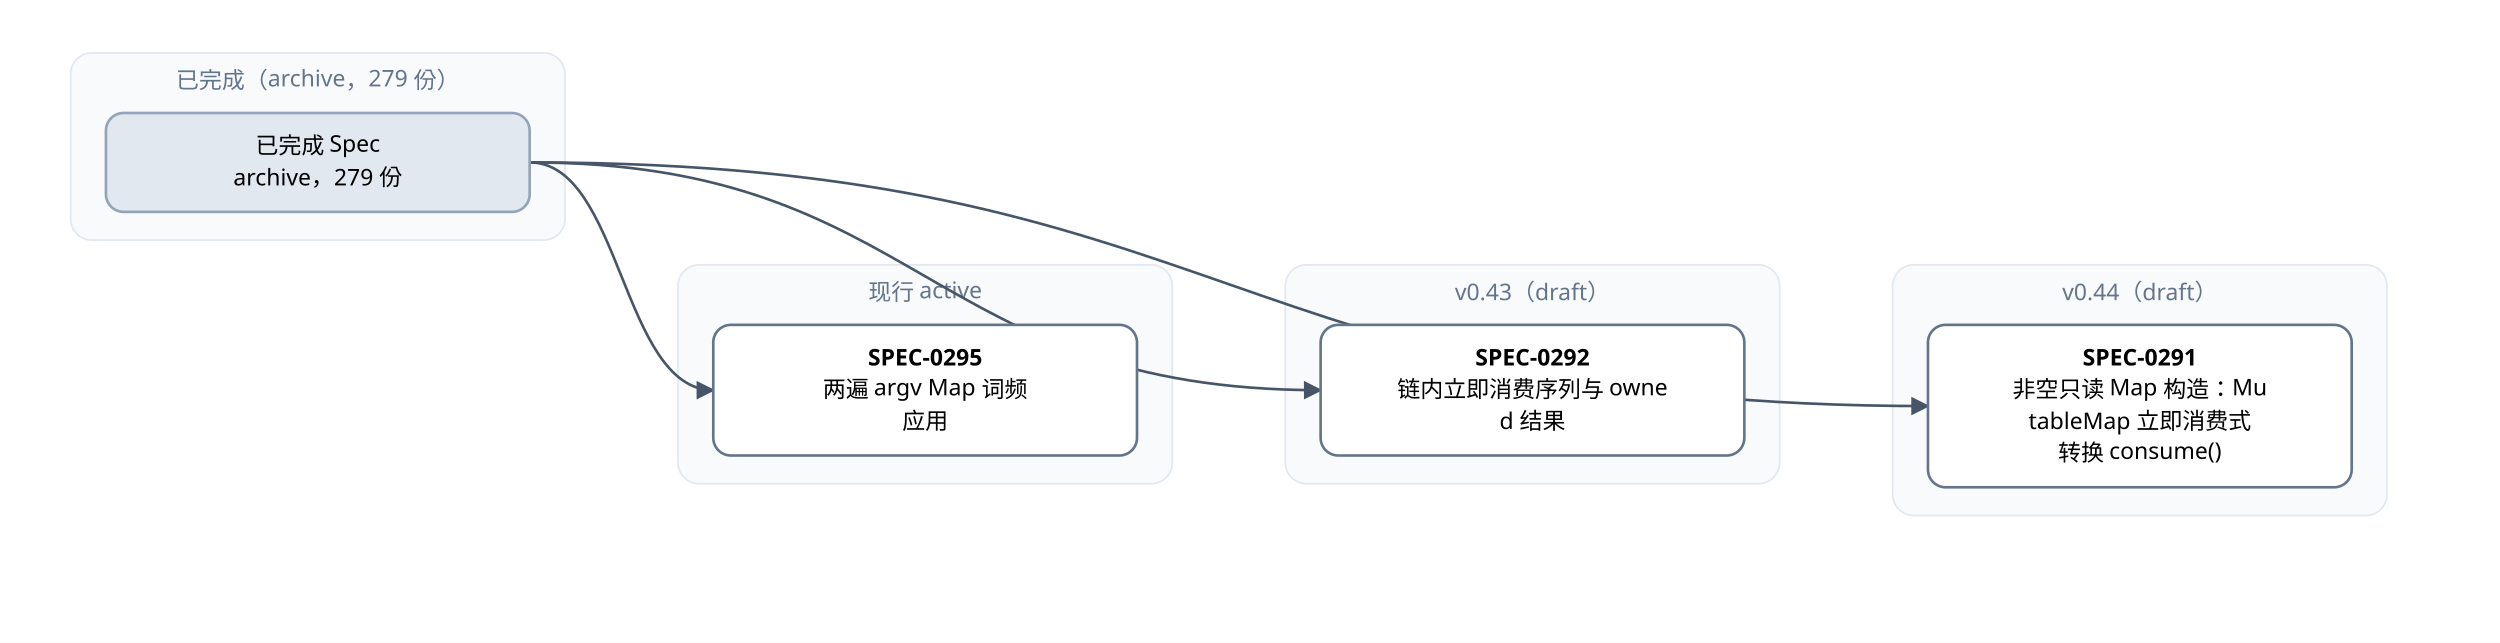
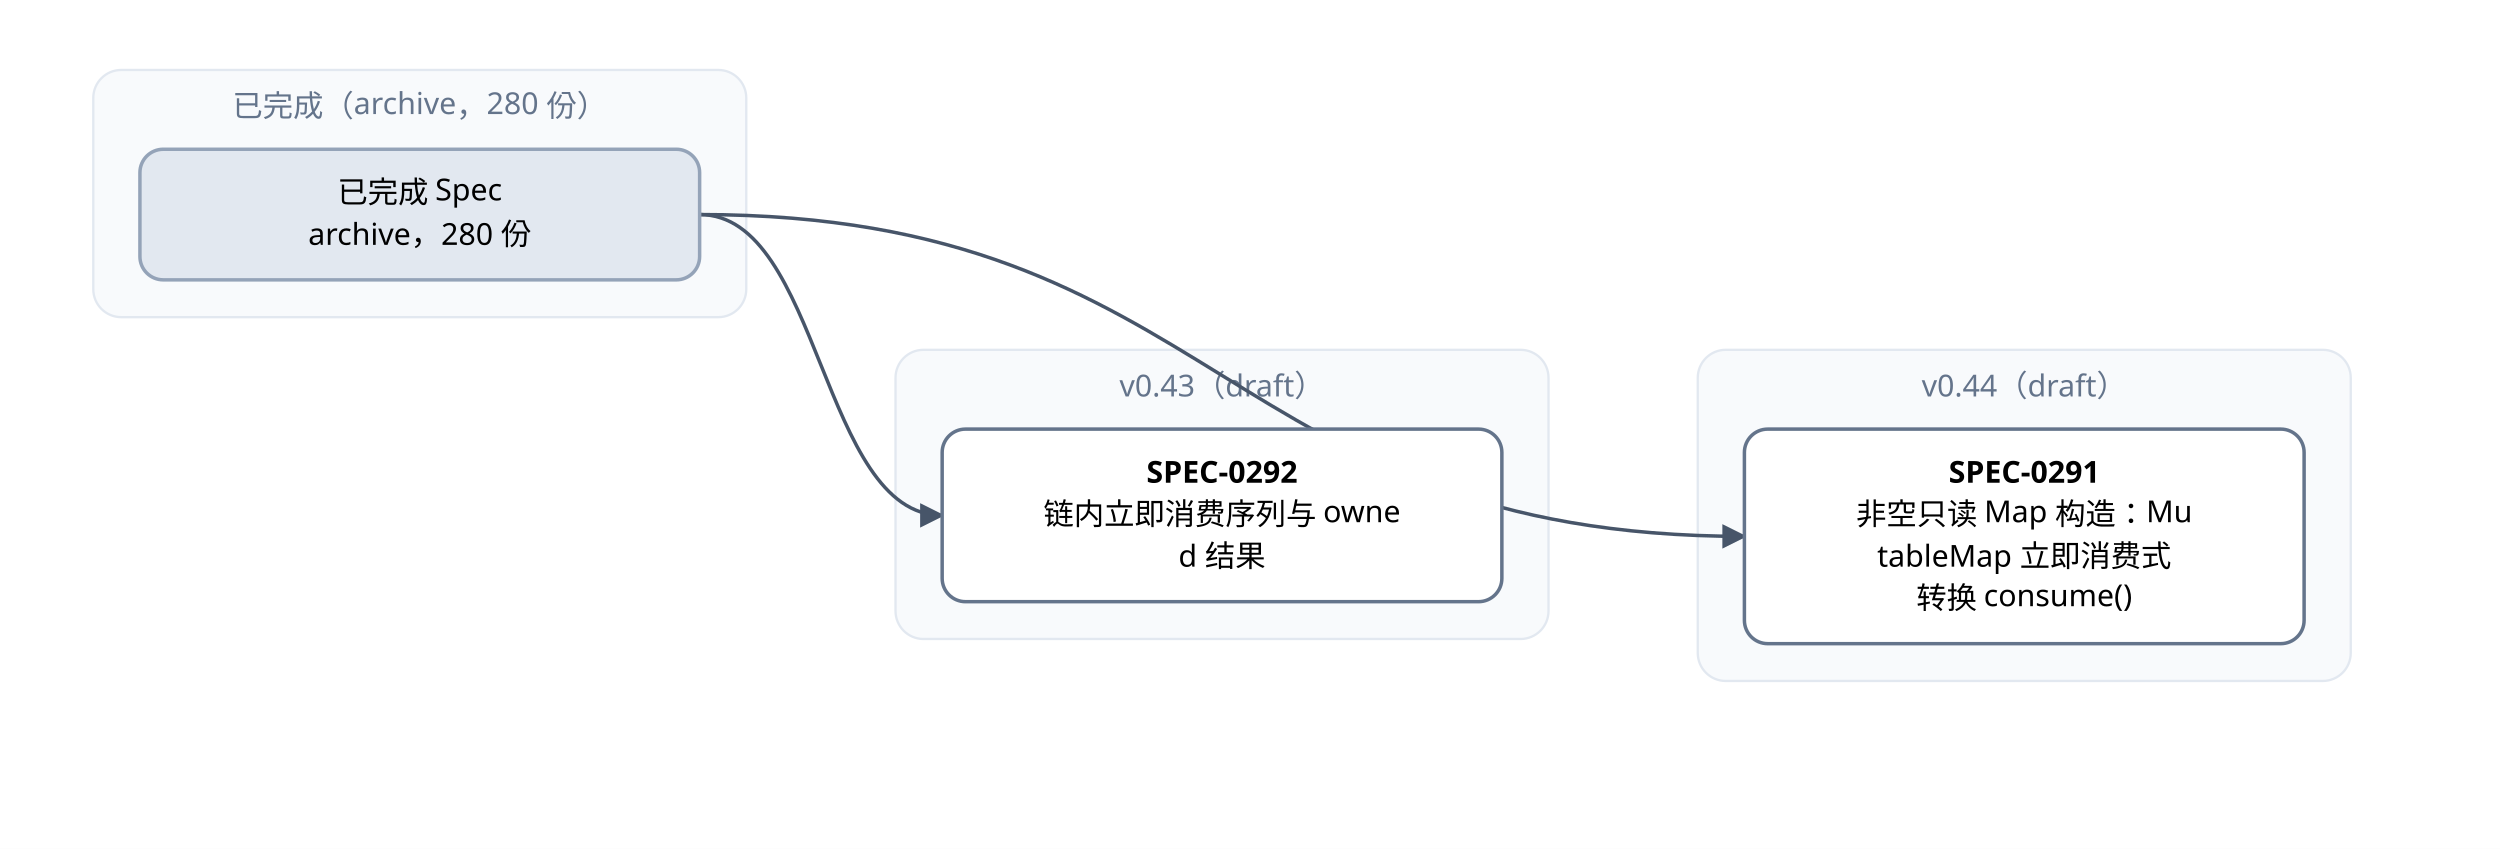
- <svg xmlns="http://www.w3.org/2000/svg" width="1416" height="364" viewBox="0 0 1416 364" font-family="PingFang SC, Microsoft YaHei, sans-serif">
+ <svg xmlns="http://www.w3.org/2000/svg" width="1072" height="364" viewBox="0 0 1072 364" font-family="PingFang SC, Microsoft YaHei, sans-serif">
  <defs>
    <marker id="arrow" viewBox="0 0 10 10" refX="9" refY="5" markerWidth="7" markerHeight="7" orient="auto-start-reverse">
      <path d="M0,0 L10,5 L0,10 z" fill="#475569" />
    </marker>
  </defs>
-   <rect width="1416" height="364" fill="#ffffff" />
+   <rect width="1072" height="364" fill="#ffffff" />
  <rect x="40" y="30" width="280" height="106" rx="12" fill="#f8fafc" stroke="#e2e8f0" />
-   <text x="180" y="50" text-anchor="middle" font-size="13" fill="#64748b">已完成（archive，279 份）</text>
+   <text x="180" y="50" text-anchor="middle" font-size="13" fill="#64748b">已完成（archive，280 份）</text>
  <rect x="384" y="150" width="280" height="124" rx="12" fill="#f8fafc" stroke="#e2e8f0" />
-   <text x="524" y="170" text-anchor="middle" font-size="13" fill="#64748b">现行 active</text>
-   <rect x="728" y="150" width="280" height="124" rx="12" fill="#f8fafc" stroke="#e2e8f0" />
-   <text x="868" y="170" text-anchor="middle" font-size="13" fill="#64748b">v0.43（draft）</text>
-   <rect x="1072" y="150" width="280" height="142" rx="12" fill="#f8fafc" stroke="#e2e8f0" />
-   <text x="1212" y="170" text-anchor="middle" font-size="13" fill="#64748b">v0.44（draft）</text>
-   <path d="M 300 92 C 696 92, 696 230, 1092 230" fill="none" stroke="#475569" stroke-width="1.5" marker-end="url(#arrow)" />
-   <path d="M 300 92 C 524 92, 524 221, 748 221" fill="none" stroke="#475569" stroke-width="1.5" marker-end="url(#arrow)" />
+   <text x="524" y="170" text-anchor="middle" font-size="13" fill="#64748b">v0.43（draft）</text>
+   <rect x="728" y="150" width="280" height="142" rx="12" fill="#f8fafc" stroke="#e2e8f0" />
+   <text x="868" y="170" text-anchor="middle" font-size="13" fill="#64748b">v0.44（draft）</text>
+   <path d="M 300 92 C 524 92, 524 230, 748 230" fill="none" stroke="#475569" stroke-width="1.5" marker-end="url(#arrow)" />
  <path d="M 300 92 C 352 92, 352 221, 404 221" fill="none" stroke="#475569" stroke-width="1.5" marker-end="url(#arrow)" />
-   <rect x="1092" y="184" width="240" height="92" rx="10" fill="#ffffff" stroke="#64748b" stroke-width="1.5" />
-   <text x="1212" y="207" text-anchor="middle" font-size="13" font-weight="600">SPEC-0291</text>
-   <text x="1212" y="225" text-anchor="middle" font-size="13">非空只读 Map 构造：Mu</text>
-   <text x="1212" y="243" text-anchor="middle" font-size="13">tableMap 立即消费式</text>
-   <text x="1212" y="261" text-anchor="middle" font-size="13">转换 consume()</text>
-   <rect x="748" y="184" width="240" height="74" rx="10" fill="#ffffff" stroke="#64748b" stroke-width="1.5" />
-   <text x="868" y="207" text-anchor="middle" font-size="13" font-weight="600">SPEC-0292</text>
-   <text x="868" y="225" text-anchor="middle" font-size="13">链内立即消费序列与 owne</text>
-   <text x="868" y="243" text-anchor="middle" font-size="13">d 结果</text>
+   <rect x="748" y="184" width="240" height="92" rx="10" fill="#ffffff" stroke="#64748b" stroke-width="1.5" />
+   <text x="868" y="207" text-anchor="middle" font-size="13" font-weight="600">SPEC-0291</text>
+   <text x="868" y="225" text-anchor="middle" font-size="13">非空只读 Map 构造：Mu</text>
+   <text x="868" y="243" text-anchor="middle" font-size="13">tableMap 立即消费式</text>
+   <text x="868" y="261" text-anchor="middle" font-size="13">转换 consume()</text>
  <rect x="404" y="184" width="240" height="74" rx="10" fill="#ffffff" stroke="#64748b" stroke-width="1.5" />
-   <text x="524" y="207" text-anchor="middle" font-size="13" font-weight="600">SPEC-0295</text>
-   <text x="524" y="225" text-anchor="middle" font-size="13">两遍 argv Map 词频</text>
-   <text x="524" y="243" text-anchor="middle" font-size="13">应用</text>
+   <text x="524" y="207" text-anchor="middle" font-size="13" font-weight="600">SPEC-0292</text>
+   <text x="524" y="225" text-anchor="middle" font-size="13">链内立即消费序列与 owne</text>
+   <text x="524" y="243" text-anchor="middle" font-size="13">d 结果</text>
  <rect x="60" y="64" width="240" height="56" rx="10" fill="#e2e8f0" stroke="#94a3b8" stroke-width="1.5" />
  <text x="180" y="87" text-anchor="middle" font-size="13">已完成 Spec</text>
-   <text x="180" y="105" text-anchor="middle" font-size="13">archive，279 份</text>
+   <text x="180" y="105" text-anchor="middle" font-size="13">archive，280 份</text>
</svg>
